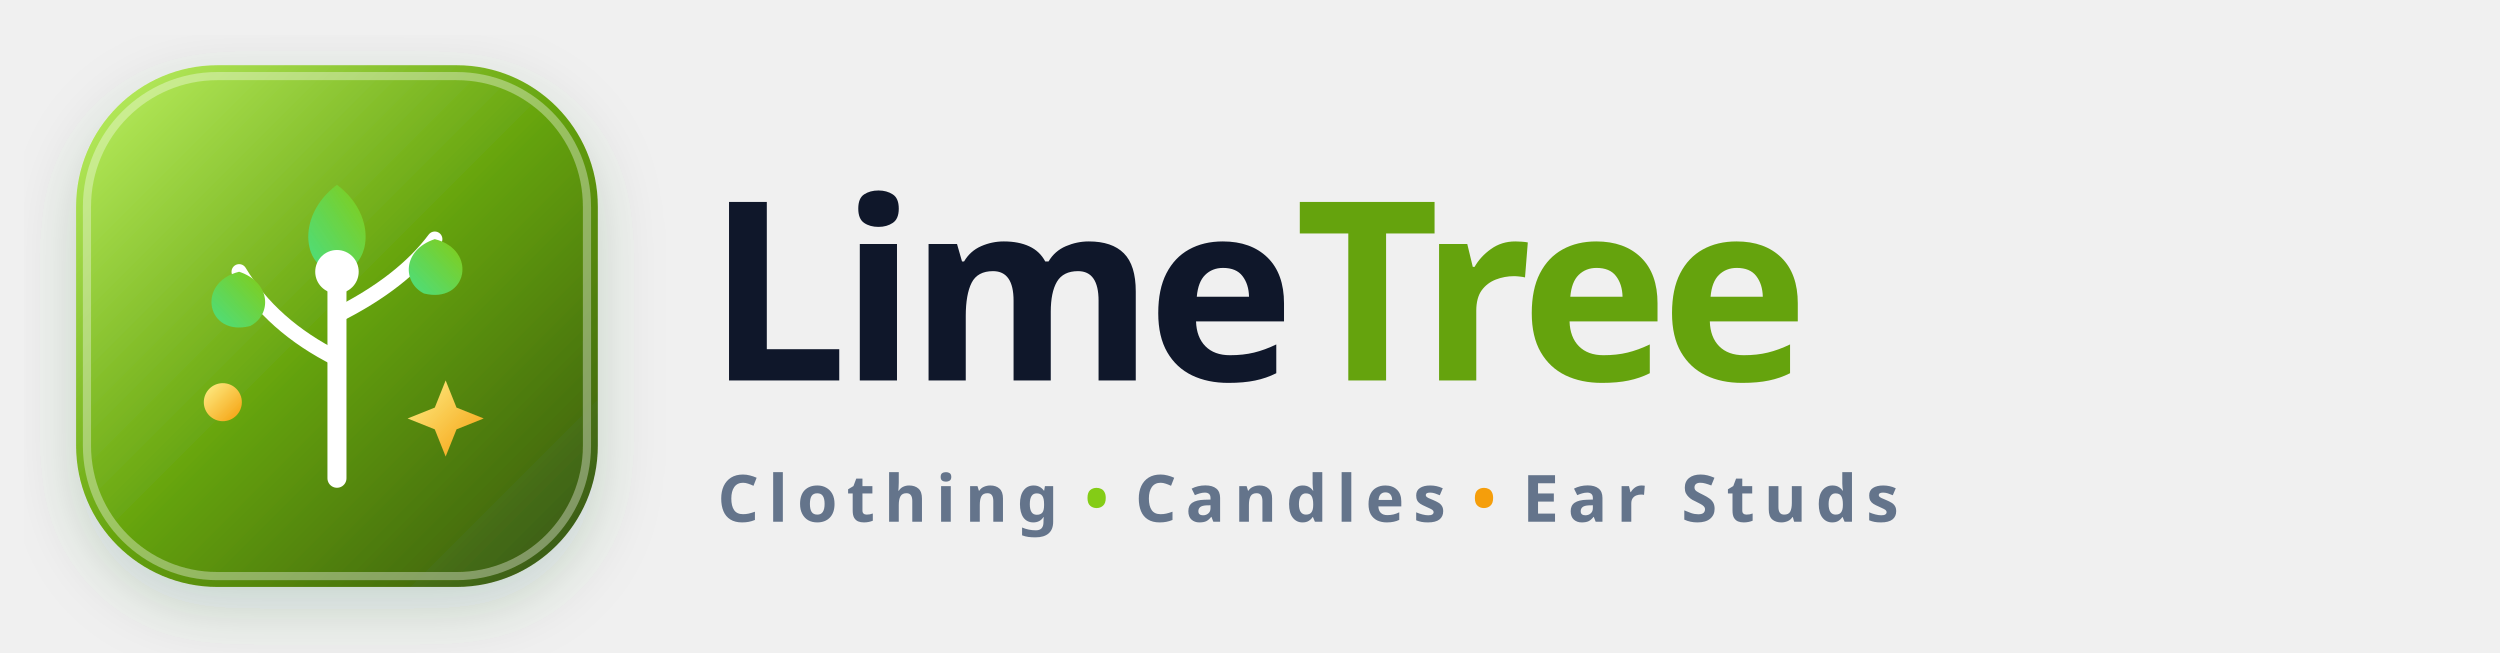
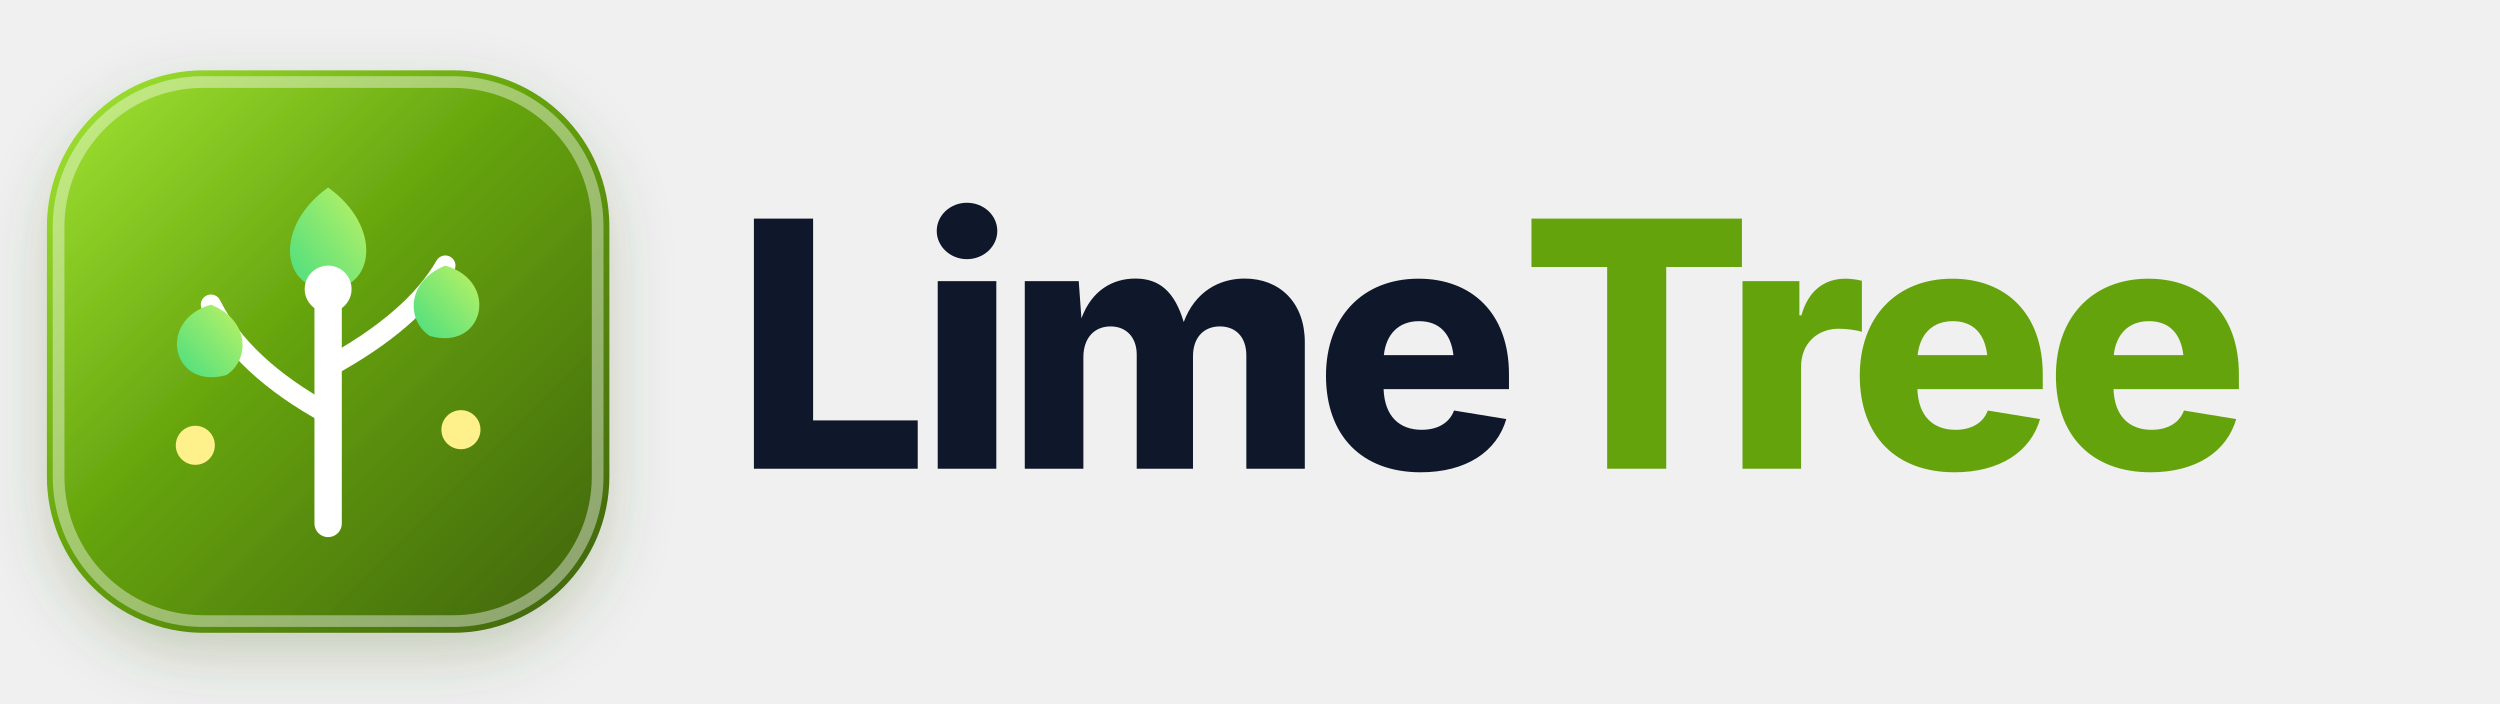
- <svg xmlns="http://www.w3.org/2000/svg" viewBox="0 0 460 120" width="100%" height="100%">
+ <svg xmlns="http://www.w3.org/2000/svg" viewBox="0 0 320 90" width="100%" height="100%">
  <defs>
    <linearGradient id="limeGrad" x1="0%" y1="0%" x2="100%" y2="100%">
-       <stop offset="0%" stop-color="#bef264" />
-       <stop offset="50%" stop-color="#65a30d" />
-       <stop offset="100%" stop-color="#365314" />
+       <stop offset="0%" stop-color="#a3e635" />
+       <stop offset="45%" stop-color="#65a30d" />
+       <stop offset="100%" stop-color="#3f6212" />
    </linearGradient>
    <linearGradient id="leafGrad" x1="0%" y1="100%" x2="100%" y2="0%">
      <stop offset="0%" stop-color="#4ade80" />
-       <stop offset="100%" stop-color="#84cc16" />
+       <stop offset="100%" stop-color="#bef264" />
    </linearGradient>
-     <linearGradient id="sparkleGrad" x1="0%" y1="0%" x2="100%" y2="100%">
-       <stop offset="0%" stop-color="#fef08a" />
-       <stop offset="100%" stop-color="#f59e0b" />
-     </linearGradient>
-     <filter id="softShadow" x="-10%" y="-10%" width="130%" height="130%">
-       <feDropShadow dx="0" dy="4" stdDeviation="6" flood-color="#14532d" flood-opacity="0.18" />
+     <filter id="iconGlow" x="-20%" y="-20%" width="140%" height="140%">
+       <feDropShadow dx="0" dy="3" stdDeviation="4" flood-color="#365314" flood-opacity="0.22" />
    </filter>
  </defs>
-   <g transform="translate(14, 12)" filter="url(#softShadow)">
-     <rect x="0" y="0" width="96" height="96" rx="26" fill="url(#limeGrad)" />
-     <rect x="2" y="2" width="92" height="92" rx="24" fill="none" stroke="#ffffff" stroke-width="1.5" stroke-opacity="0.35" />
-     <path d="M48 76 V38" stroke="#ffffff" stroke-width="3.5" stroke-linecap="round" />
-     <path d="M48 54 Q36 48 30 38" stroke="#ffffff" stroke-width="2.8" stroke-linecap="round" fill="none" />
-     <path d="M48 46 Q60 40 66 32" stroke="#ffffff" stroke-width="2.8" stroke-linecap="round" fill="none" />
-     <path d="M48 22 C40 28 42 38 48 38 C54 38 56 28 48 22 Z" fill="url(#leafGrad)" />
-     <path d="M30 38 C22 40 24 50 32 48 C36 46 36 40 30 38 Z" fill="url(#leafGrad)" />
-     <path d="M66 32 C74 34 72 44 64 42 C60 40 60 34 66 32 Z" fill="url(#leafGrad)" />
-     <path d="M68 58 L70 63 L75 65 L70 67 L68 72 L66 67 L61 65 L66 63 Z" fill="url(#sparkleGrad)" />
-     <circle cx="27" cy="62" r="3.5" fill="url(#sparkleGrad)" />
-     <circle cx="48" cy="38" r="4" fill="#ffffff" />
+   <g transform="translate(6, 9)" filter="url(#iconGlow)">
+     <rect x="0" y="0" width="72" height="72" rx="20" fill="url(#limeGrad)" />
+     <rect x="1.5" y="1.5" width="69" height="69" rx="18.5" fill="none" stroke="#ffffff" stroke-width="1.5" stroke-opacity="0.4" />
+     <path d="M36 58 V28" stroke="#ffffff" stroke-width="3.5" stroke-linecap="round" />
+     <path d="M36 44 Q25 38 21 30" stroke="#ffffff" stroke-width="2.6" stroke-linecap="round" fill="none" />
+     <path d="M36 38 Q47 32 51 25" stroke="#ffffff" stroke-width="2.6" stroke-linecap="round" fill="none" />
+     <path d="M36 15 C29 20 30 28 36 28 C42 28 43 20 36 15 Z" fill="url(#leafGrad)" />
+     <path d="M21 30 C14 32 16 41 23 39 C26 37 26 32 21 30 Z" fill="url(#leafGrad)" />
+     <path d="M51 25 C58 27 56 36 49 34 C46 32 46 27 51 25 Z" fill="url(#leafGrad)" />
+     <circle cx="36" cy="28" r="3" fill="#ffffff" />
+     <circle cx="53" cy="46" r="2.5" fill="#fef08a" />
+     <circle cx="19" cy="48" r="2.5" fill="#fef08a" />
  </g>
-   <g transform="translate(130, 22)">
-     <text x="0" y="48" font-family="'Outfit', 'Plus Jakarta Sans', system-ui, sans-serif" font-size="46" font-weight="800" letter-spacing="-0.03em" fill="#0f172a">
+   <g transform="translate(94, 10)">
+     <text x="0" y="50" font-family="'Outfit', 'Plus Jakarta Sans', system-ui, -apple-system, sans-serif" font-size="44" font-weight="800" letter-spacing="-0.03em" fill="#0f172a">
      Lime<tspan fill="#65a30d">Tree</tspan>
-     </text>
-     <text x="2" y="74" font-family="'Plus Jakarta Sans', sans-serif" font-size="12" font-weight="700" letter-spacing="0.14em" text-transform="uppercase" fill="#64748b">
-       Clothing <tspan fill="#84cc16">•</tspan> Candles <tspan fill="#f59e0b">•</tspan> Ear Studs
    </text>
  </g>
</svg>
